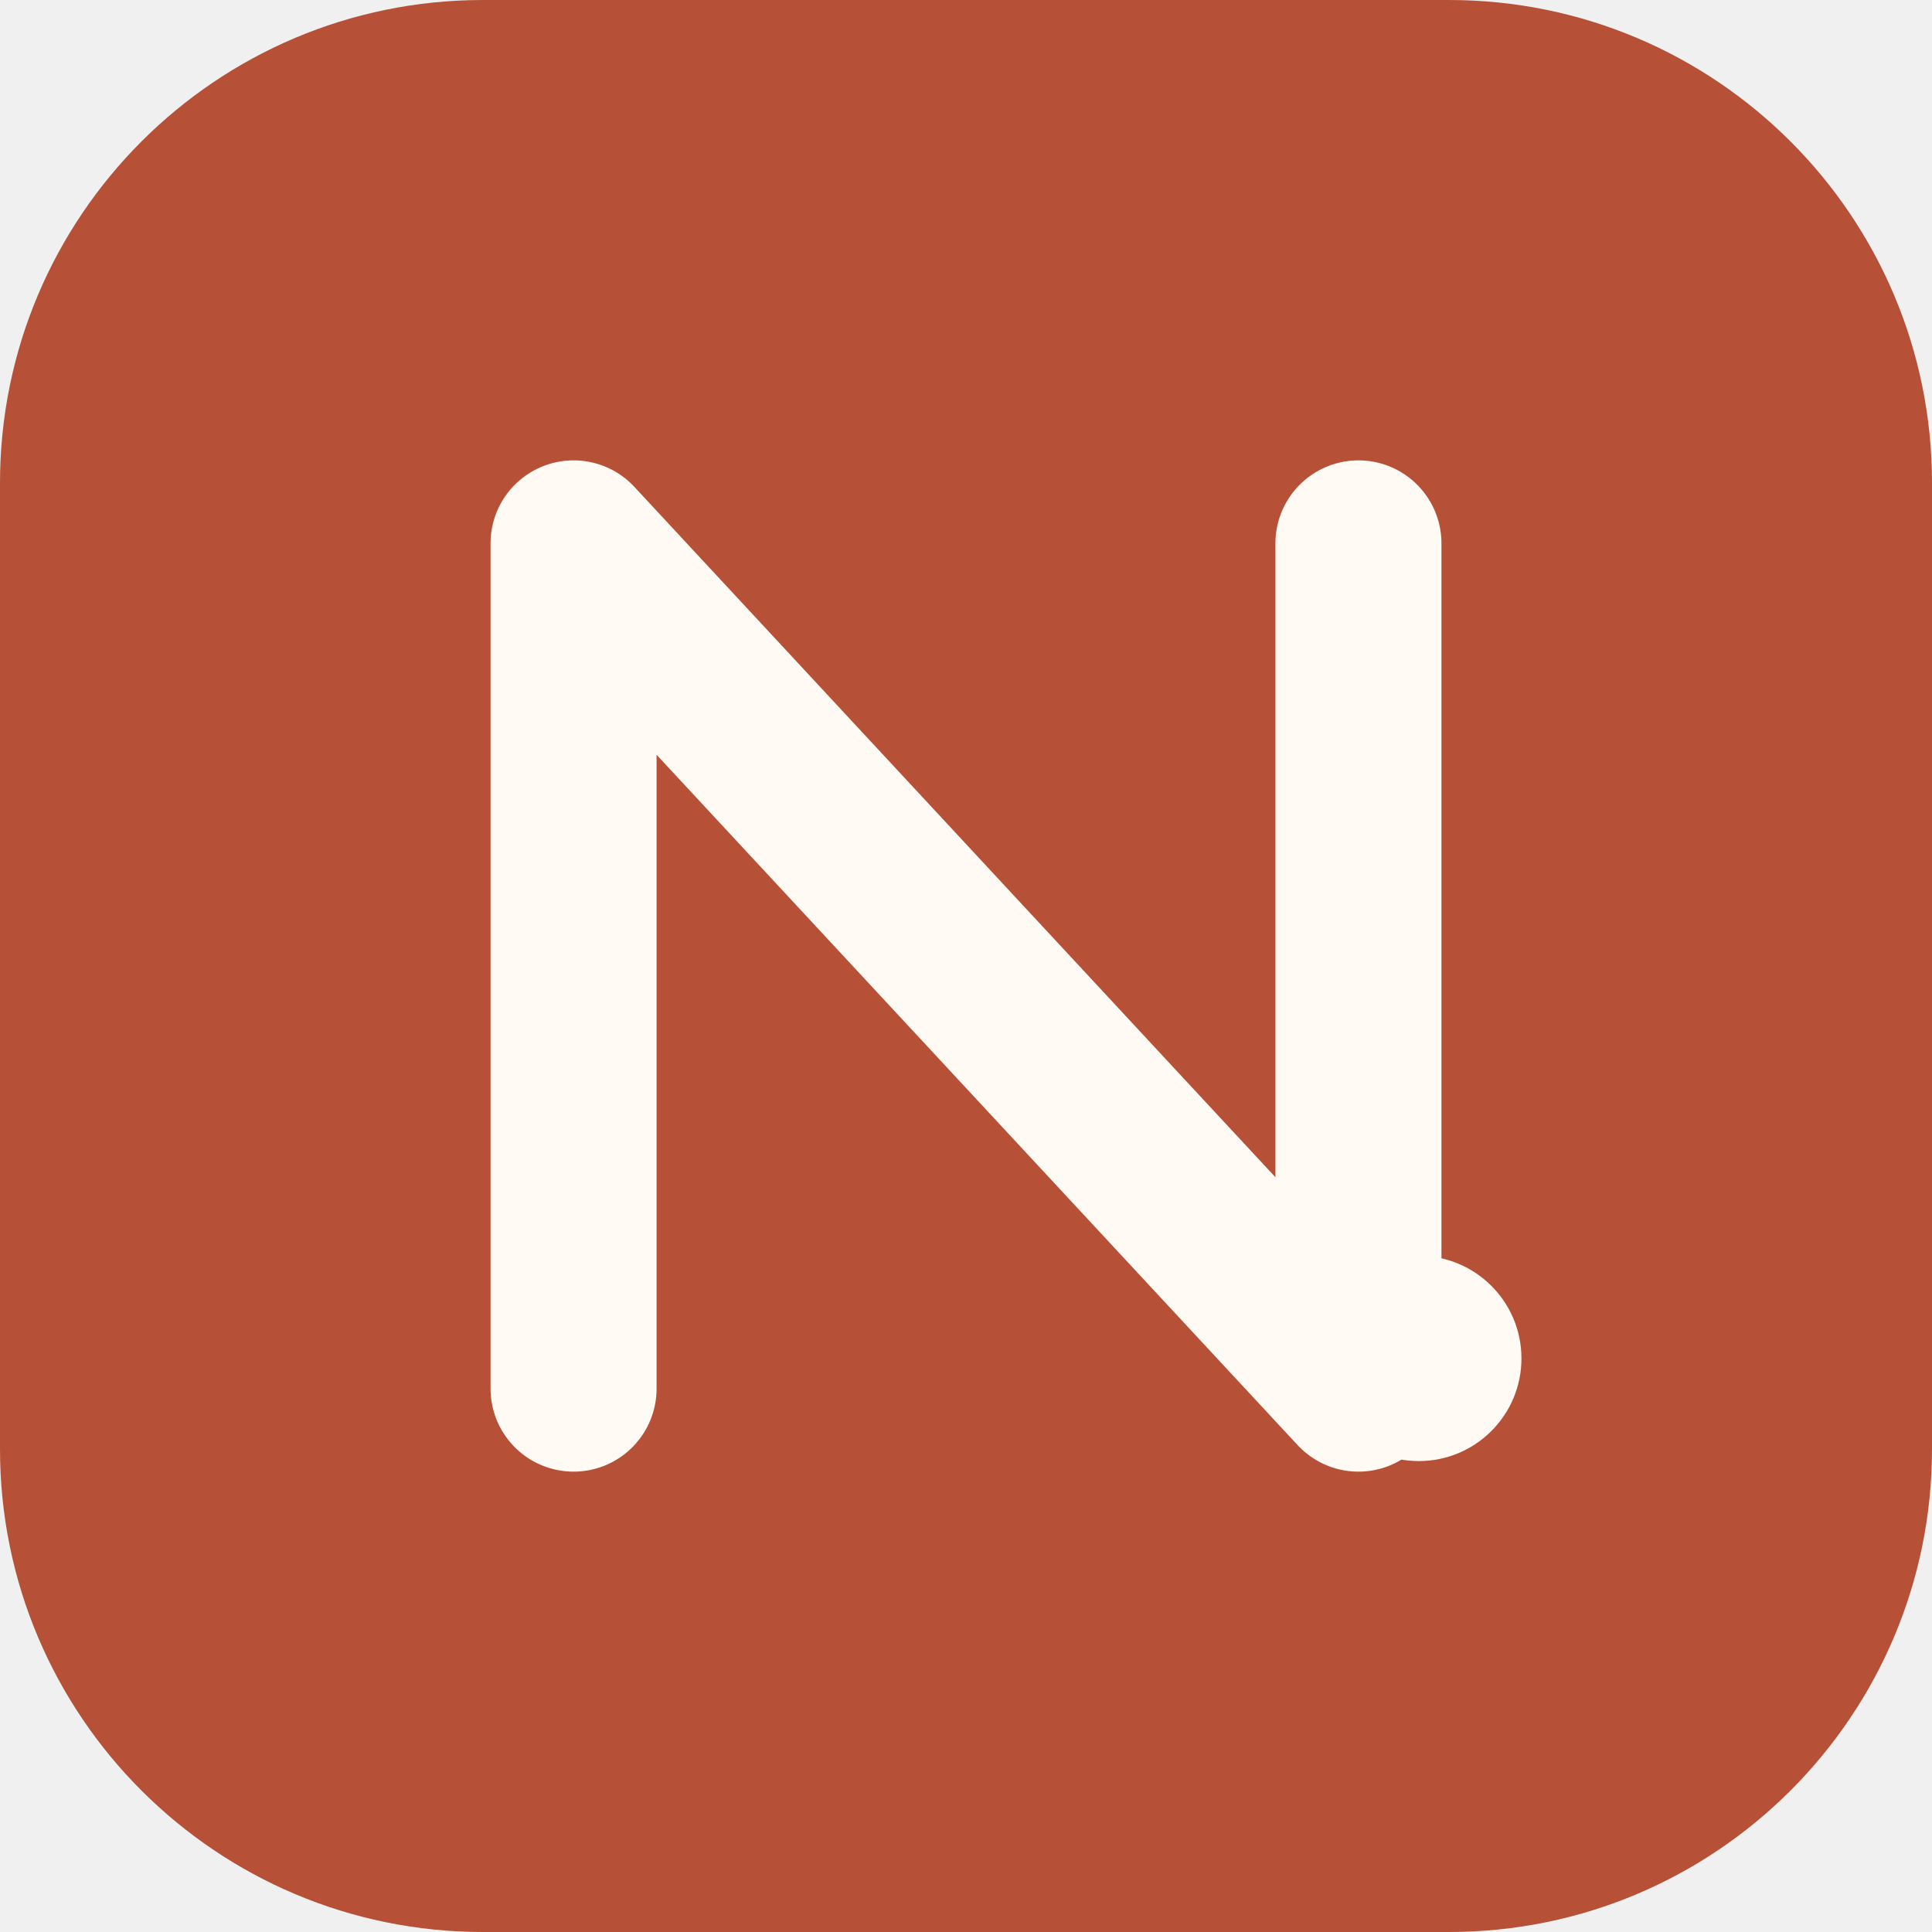
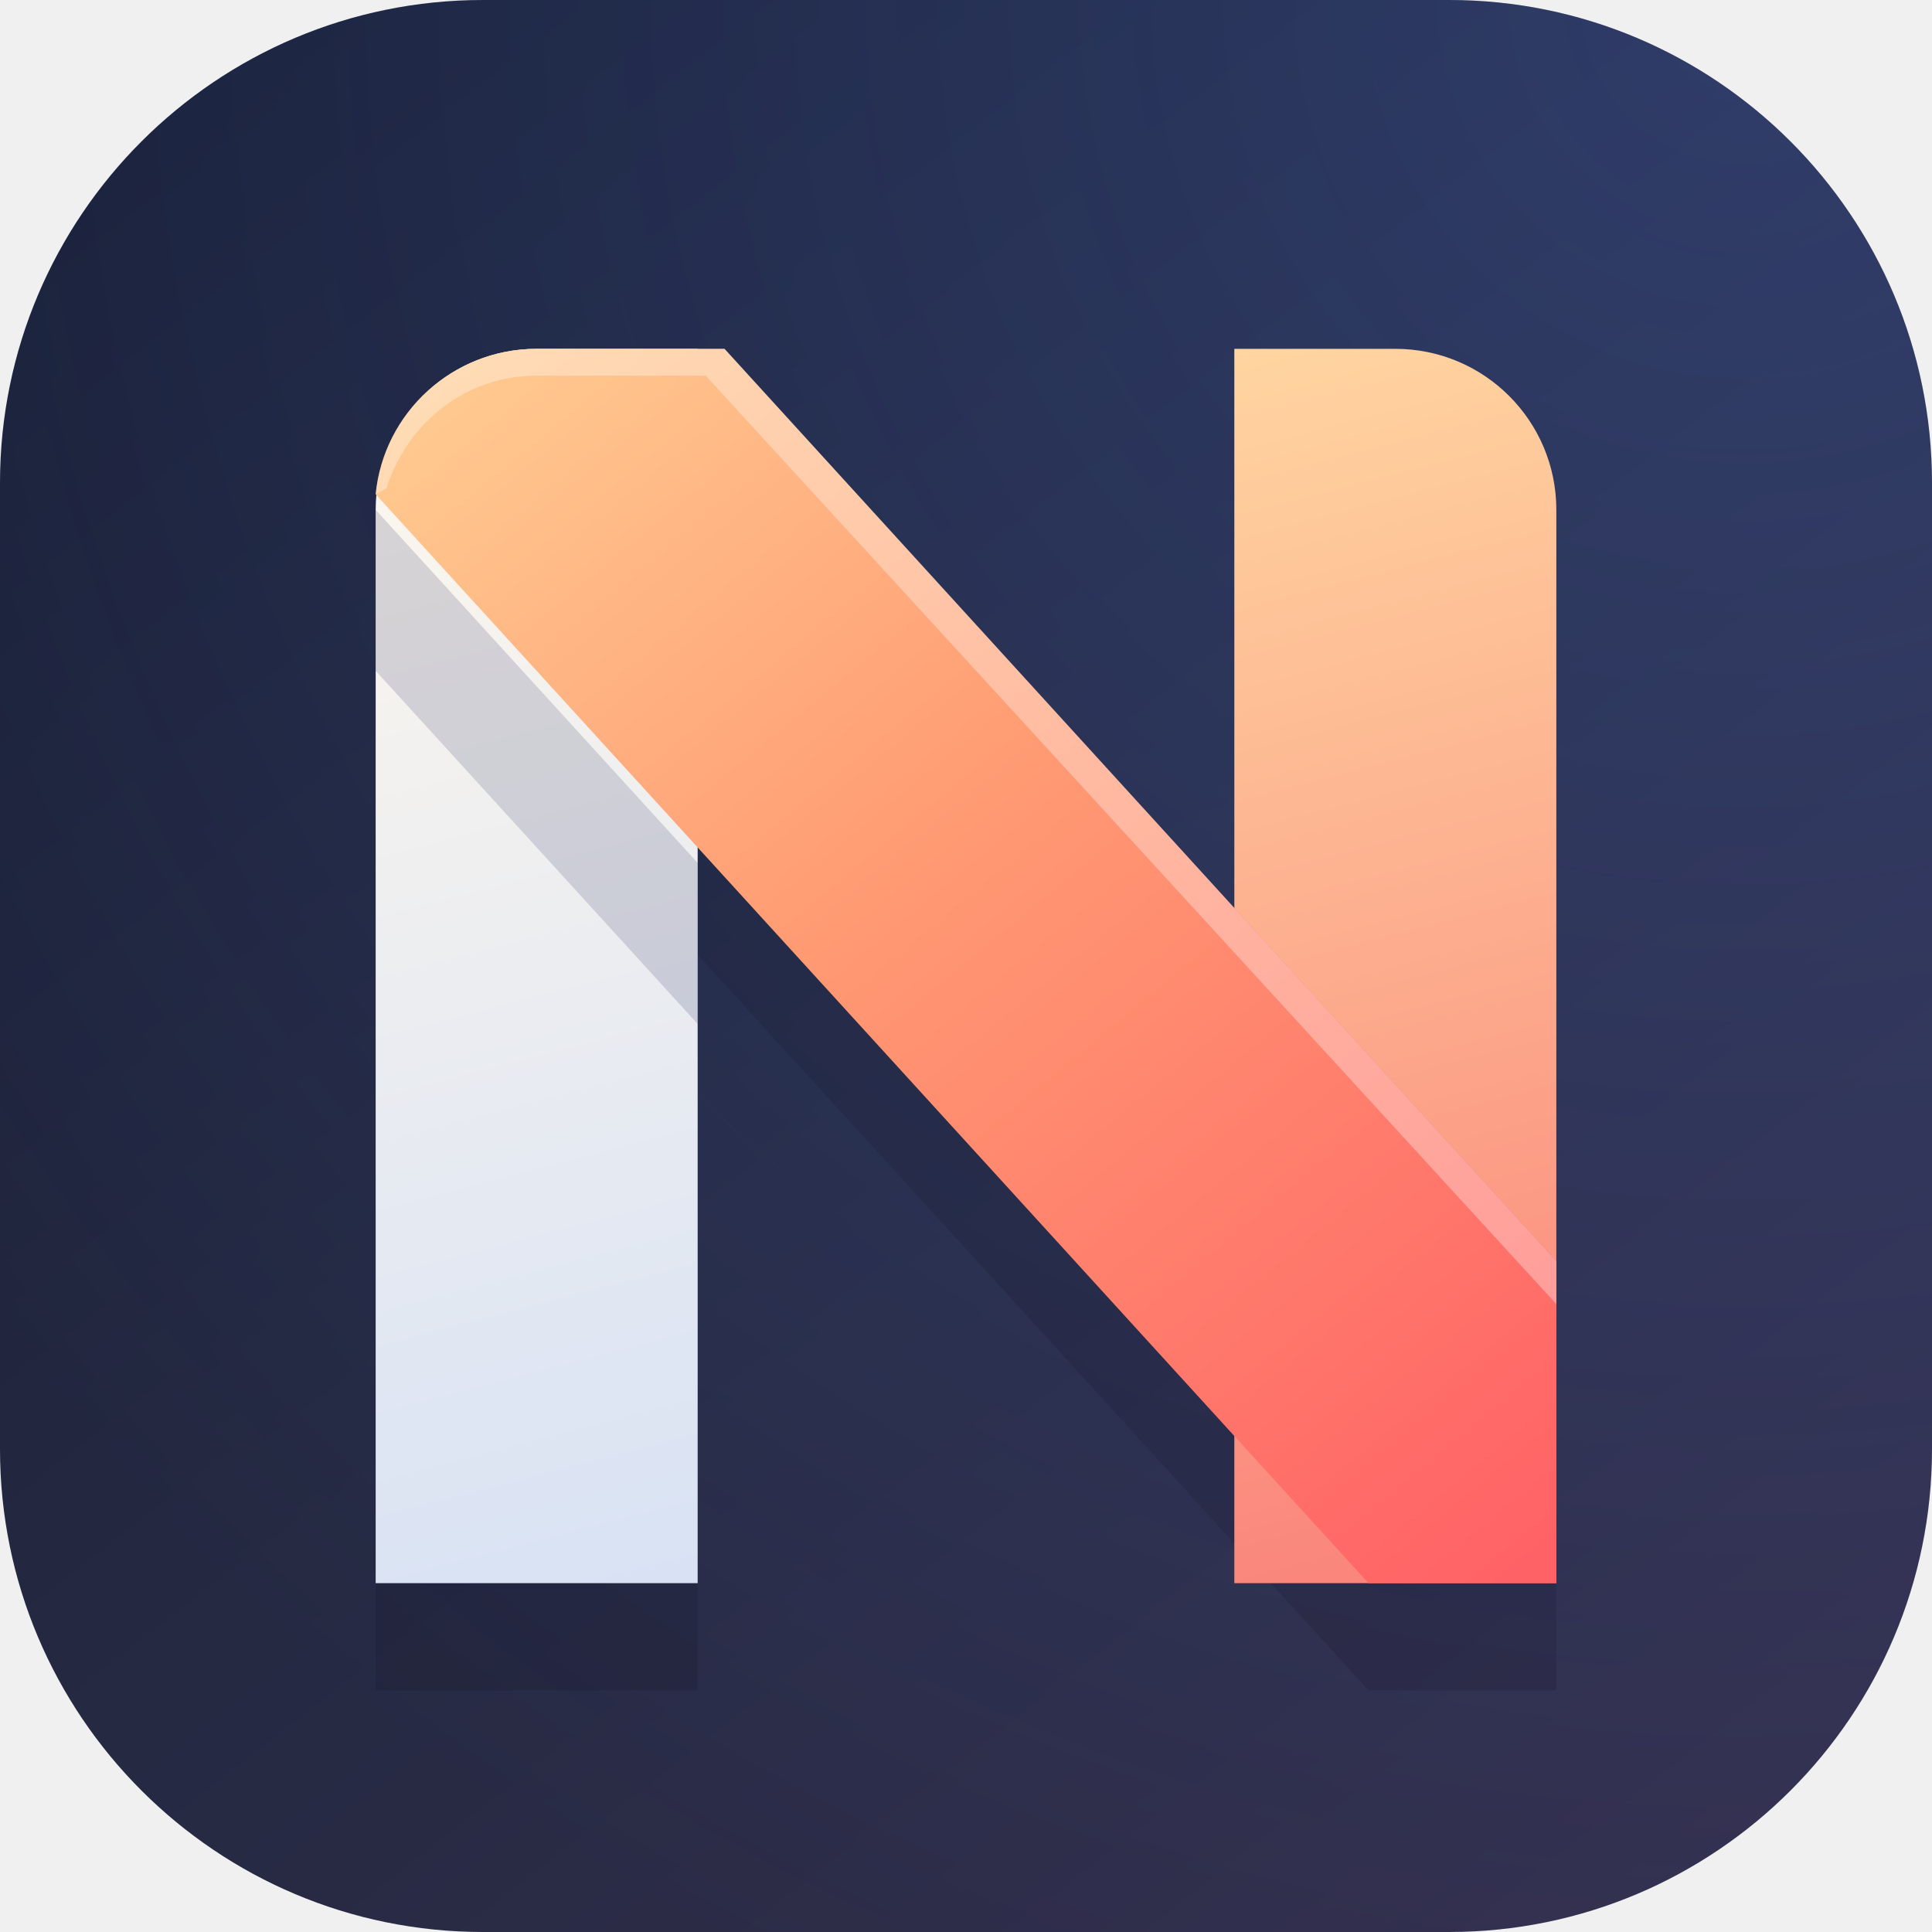
- <svg xmlns="http://www.w3.org/2000/svg" viewBox="0 0 64 64">
-   <rect width="64" height="64" rx="16" fill="#b65037" />
-   <path d="M19 46V18l26 28V18" fill="none" stroke="#fffaf3" stroke-width="5.5" stroke-linecap="round" stroke-linejoin="round" />
-   <circle cx="47" cy="45" r="3.4" fill="#fffaf3" />
+ <svg xmlns="http://www.w3.org/2000/svg" viewBox="18 18 72 72">
+   <defs>
+     <linearGradient id="ink" x1="12" y1="0" x2="96" y2="108" gradientUnits="userSpaceOnUse">
+       <stop stop-color="#11182c" />
+       <stop offset=".52" stop-color="#252942" />
+       <stop offset="1" stop-color="#3a3150" />
+     </linearGradient>
+     <radialGradient id="light" cx="83" cy="18" r="82" gradientUnits="userSpaceOnUse">
+       <stop stop-color="#5f8cff" stop-opacity=".22" />
+       <stop offset="1" stop-color="#5f8cff" stop-opacity="0" />
+     </radialGradient>
+     <linearGradient id="back" x1="64" y1="31" x2="76" y2="77" gradientUnits="userSpaceOnUse">
+       <stop stop-color="#ffd5a0" />
+       <stop offset="1" stop-color="#fa827a" />
+     </linearGradient>
+     <linearGradient id="paper" x1="32" y1="31" x2="44" y2="77" gradientUnits="userSpaceOnUse">
+       <stop stop-color="#fff8ed" />
+       <stop offset="1" stop-color="#d8e2f4" />
+     </linearGradient>
+     <linearGradient id="fold" x1="36" y1="31" x2="74" y2="77" gradientUnits="userSpaceOnUse">
+       <stop stop-color="#ffca90" />
+       <stop offset=".42" stop-color="#ff9a73" />
+       <stop offset="1" stop-color="#ff6266" />
+     </linearGradient>
+     <clipPath id="mask">
+       <rect x="18" y="18" width="72" height="72" rx="18" />
+     </clipPath>
+   </defs>
+   <g clip-path="url(#mask)">
+     <path d="M0 0H108V108H0Z" fill="url(#ink)" />
+     <path d="M0 0H108V108H0Z" fill="url(#light)" />
+     <path d="M32 81V41C32 37.686 34.686 35 38 35H45L64 55.84V35H70C73.314 35 76 37.686 76 41V81H69L44 53.58V81Z" fill="#06081a" opacity=".133" />
+     <path d="M64 31H70C73.314 31 76 33.686 76 37V77H64Z" fill="url(#back)" />
+     <path d="M32 77V37C32 33.686 34.686 31 38 31H44V77Z" fill="url(#paper)" />
+     <path d="M32 37L44 50.16V56.16L32 43Z" fill="#383f68" opacity=".188" />
+     <path d="M64 51.84L76 65V71L64 57.84Z" fill="#5e253b" opacity=".22" />
+     <path d="M38 31H45L76 65V77H69L32 36.42C32.296 33.378 34.868 31 38 31Z" fill="url(#fold)" />
+     <path d="M38 31H45L76 65V66.6L44.3 32H38C35.4 32 33.2 33.7 32.4 36.2L32 36.42C32.296 33.378 34.868 31 38 31Z" fill="#fff" opacity=".333" />
+   </g>
</svg>
